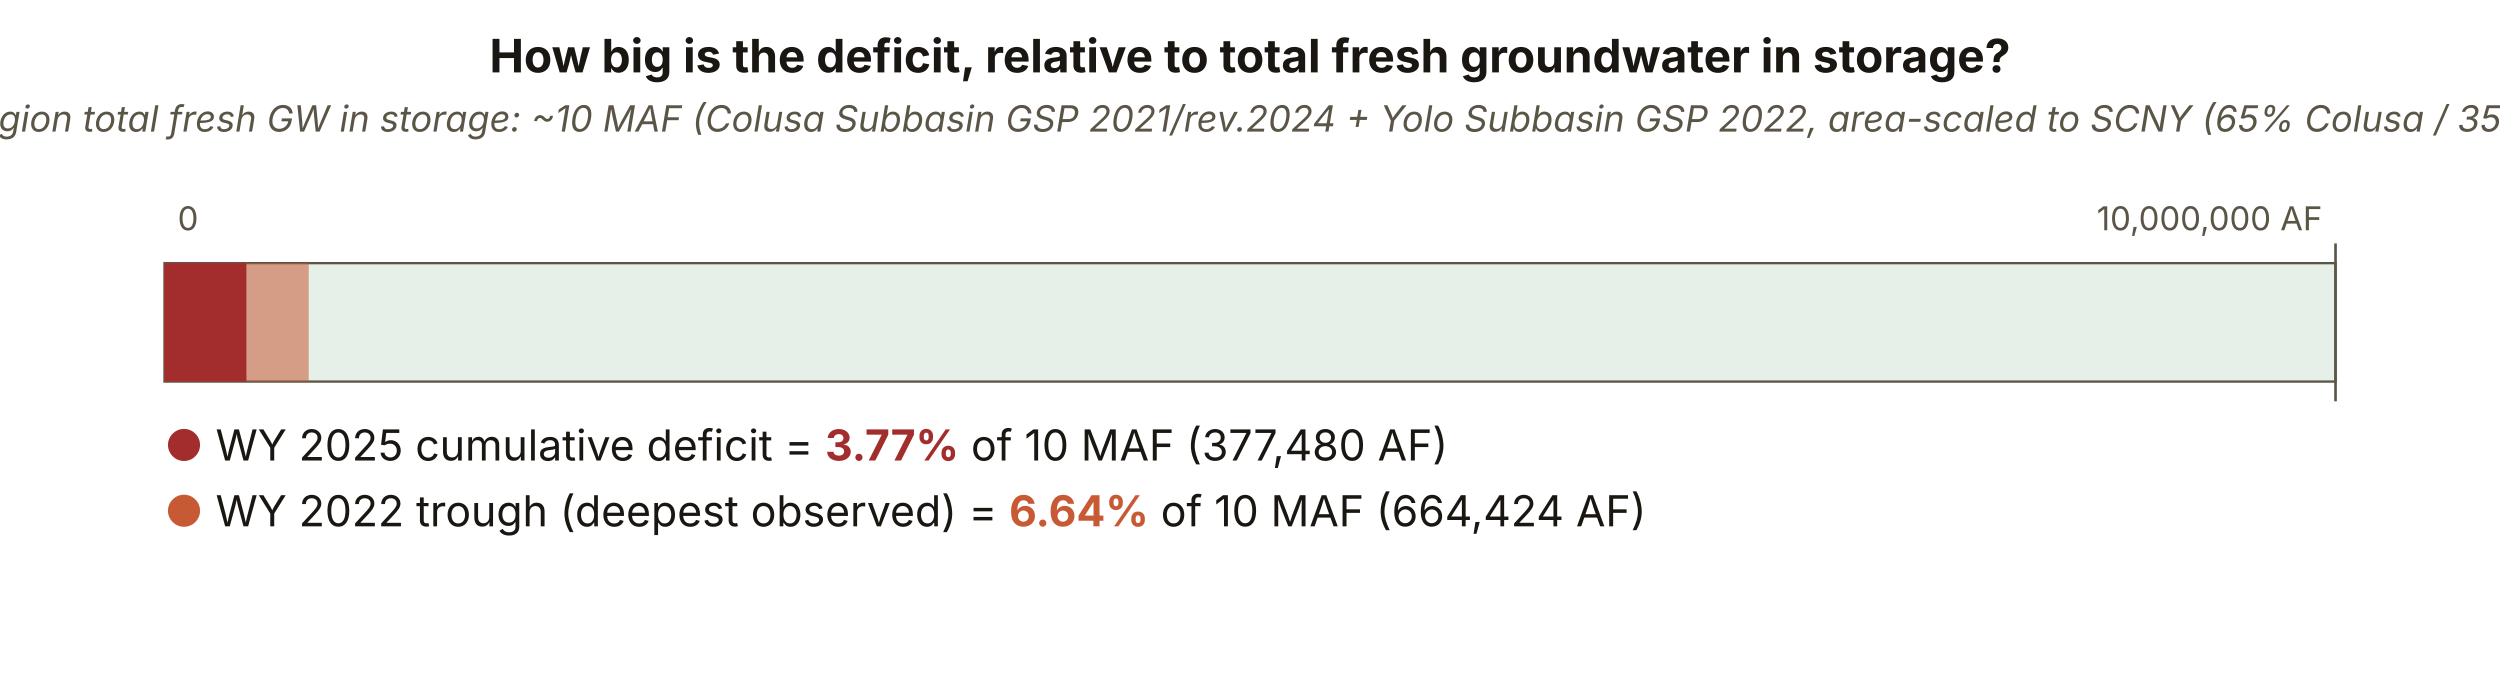
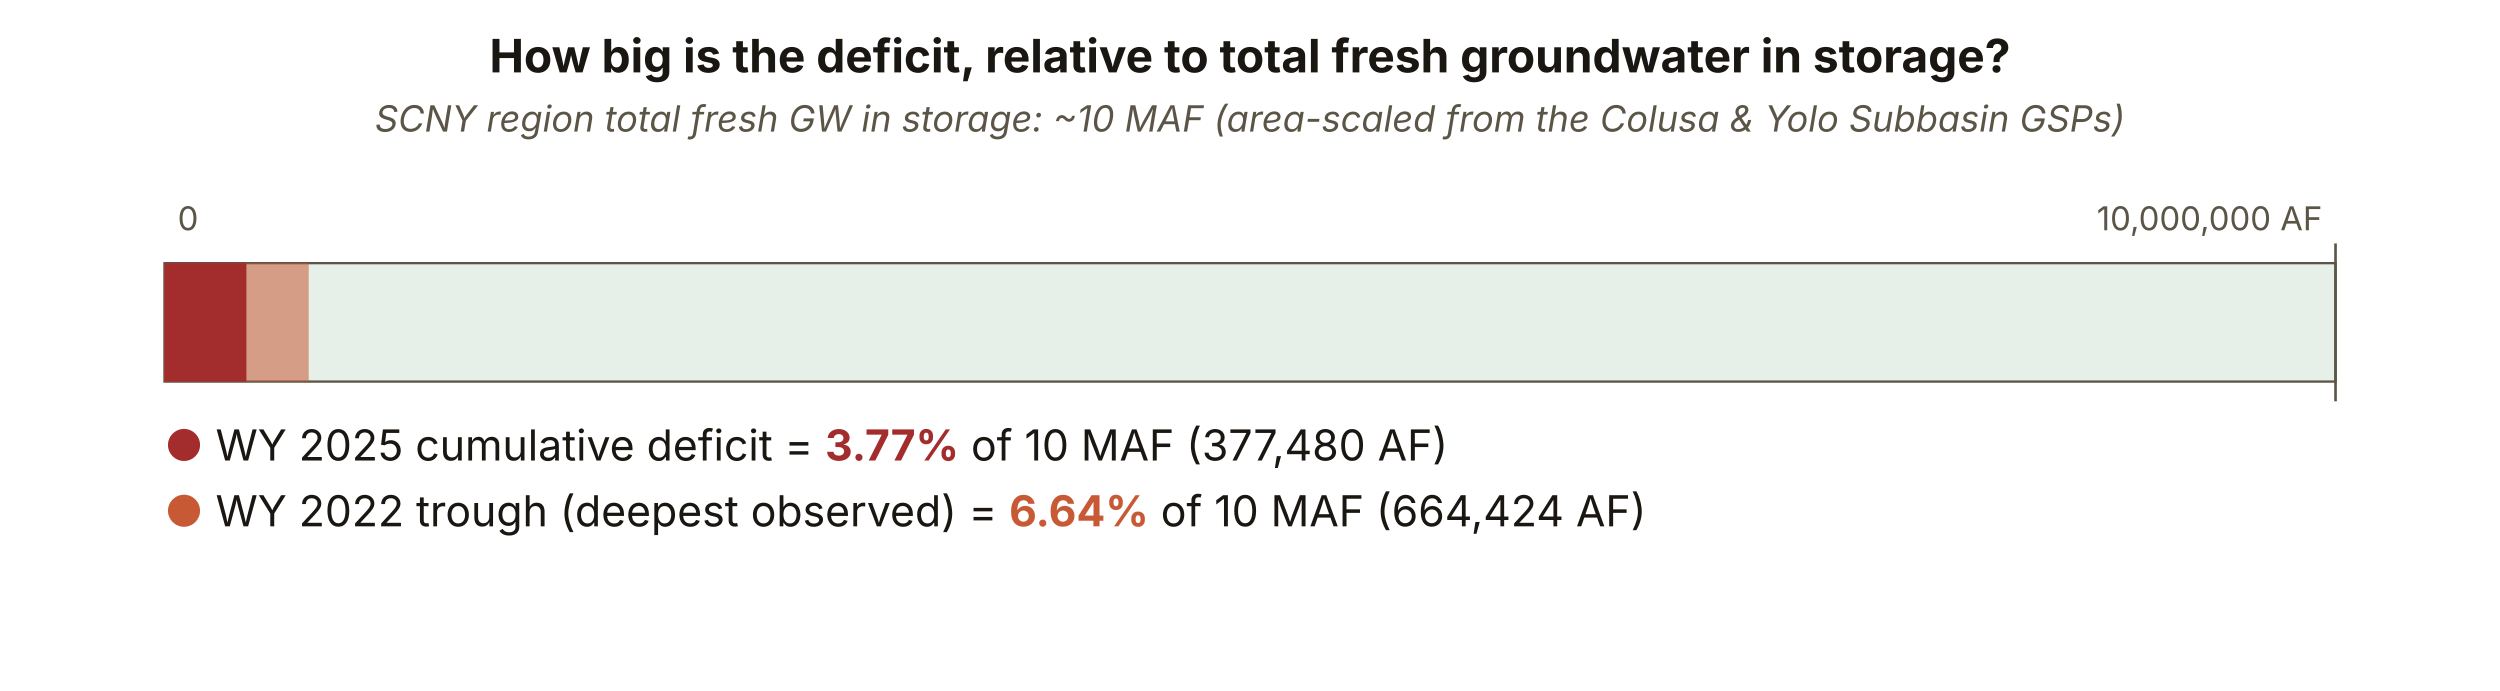
<svg xmlns="http://www.w3.org/2000/svg" viewBox="0 0 760 210" style="background:#fafaf7;font-family:'Inter',ui-sans-serif,system-ui;width:100%;height:auto;display:block;">
  <text x="380.0" y="22" text-anchor="middle" font-size="14" font-weight="700" fill="#1a1612">How big is the deficit, relative to total fresh groundwater in storage?</text>
-   <text x="380.0" y="40" text-anchor="middle" font-size="11" fill="#5b5547" font-style="italic">SCNY region total fresh GW in storage: ~10 MAF (Colusa Subbasin GSP 2021/rev.2024 + Yolo Subbasin GSP 2022, area-scaled to SCNY (65% Colusa / 35% Yolo))</text>
+   <text x="380.0" y="40" text-anchor="middle" font-size="11" fill="#5b5547" font-style="italic">SCNY region total fresh GW in storage: ~10 MAF (area-scaled from the Colusa &amp; Yolo Subbasin GSPs)</text>
  <rect x="50" y="80" width="660" height="36" fill="#e6f0e8" stroke="#5b5547" stroke-width="0.7" />
  <rect x="50" y="80" width="43.85" height="36" fill="#c75a35" fill-opacity="0.55" />
  <rect x="50" y="80" width="24.91" height="36" fill="#a32d2d" />
  <line x1="710" y1="74" x2="710" y2="122" stroke="#5b5547" stroke-width="0.8" />
  <text x="706" y="70" text-anchor="end" font-size="10" fill="#5b5547">10,000,000 AF</text>
  <text x="54" y="70" font-size="10" fill="#5b5547">0</text>
  <text x="50" y="140" font-size="13" fill="#1a1612">
    <tspan font-weight="700" fill="#a32d2d">●</tspan> WY 2025 cumulative deficit = <tspan font-weight="700" fill="#a32d2d">3.77%</tspan> of 10 MAF (377,480 AF)</text>
  <text x="50" y="160" font-size="13" fill="#1a1612">
    <tspan font-weight="700" fill="#c75a35">●</tspan> WY 2022 trough (deepest observed) = <tspan font-weight="700" fill="#c75a35">6.64%</tspan> of 10 MAF (664,424 AF)</text>
</svg>
